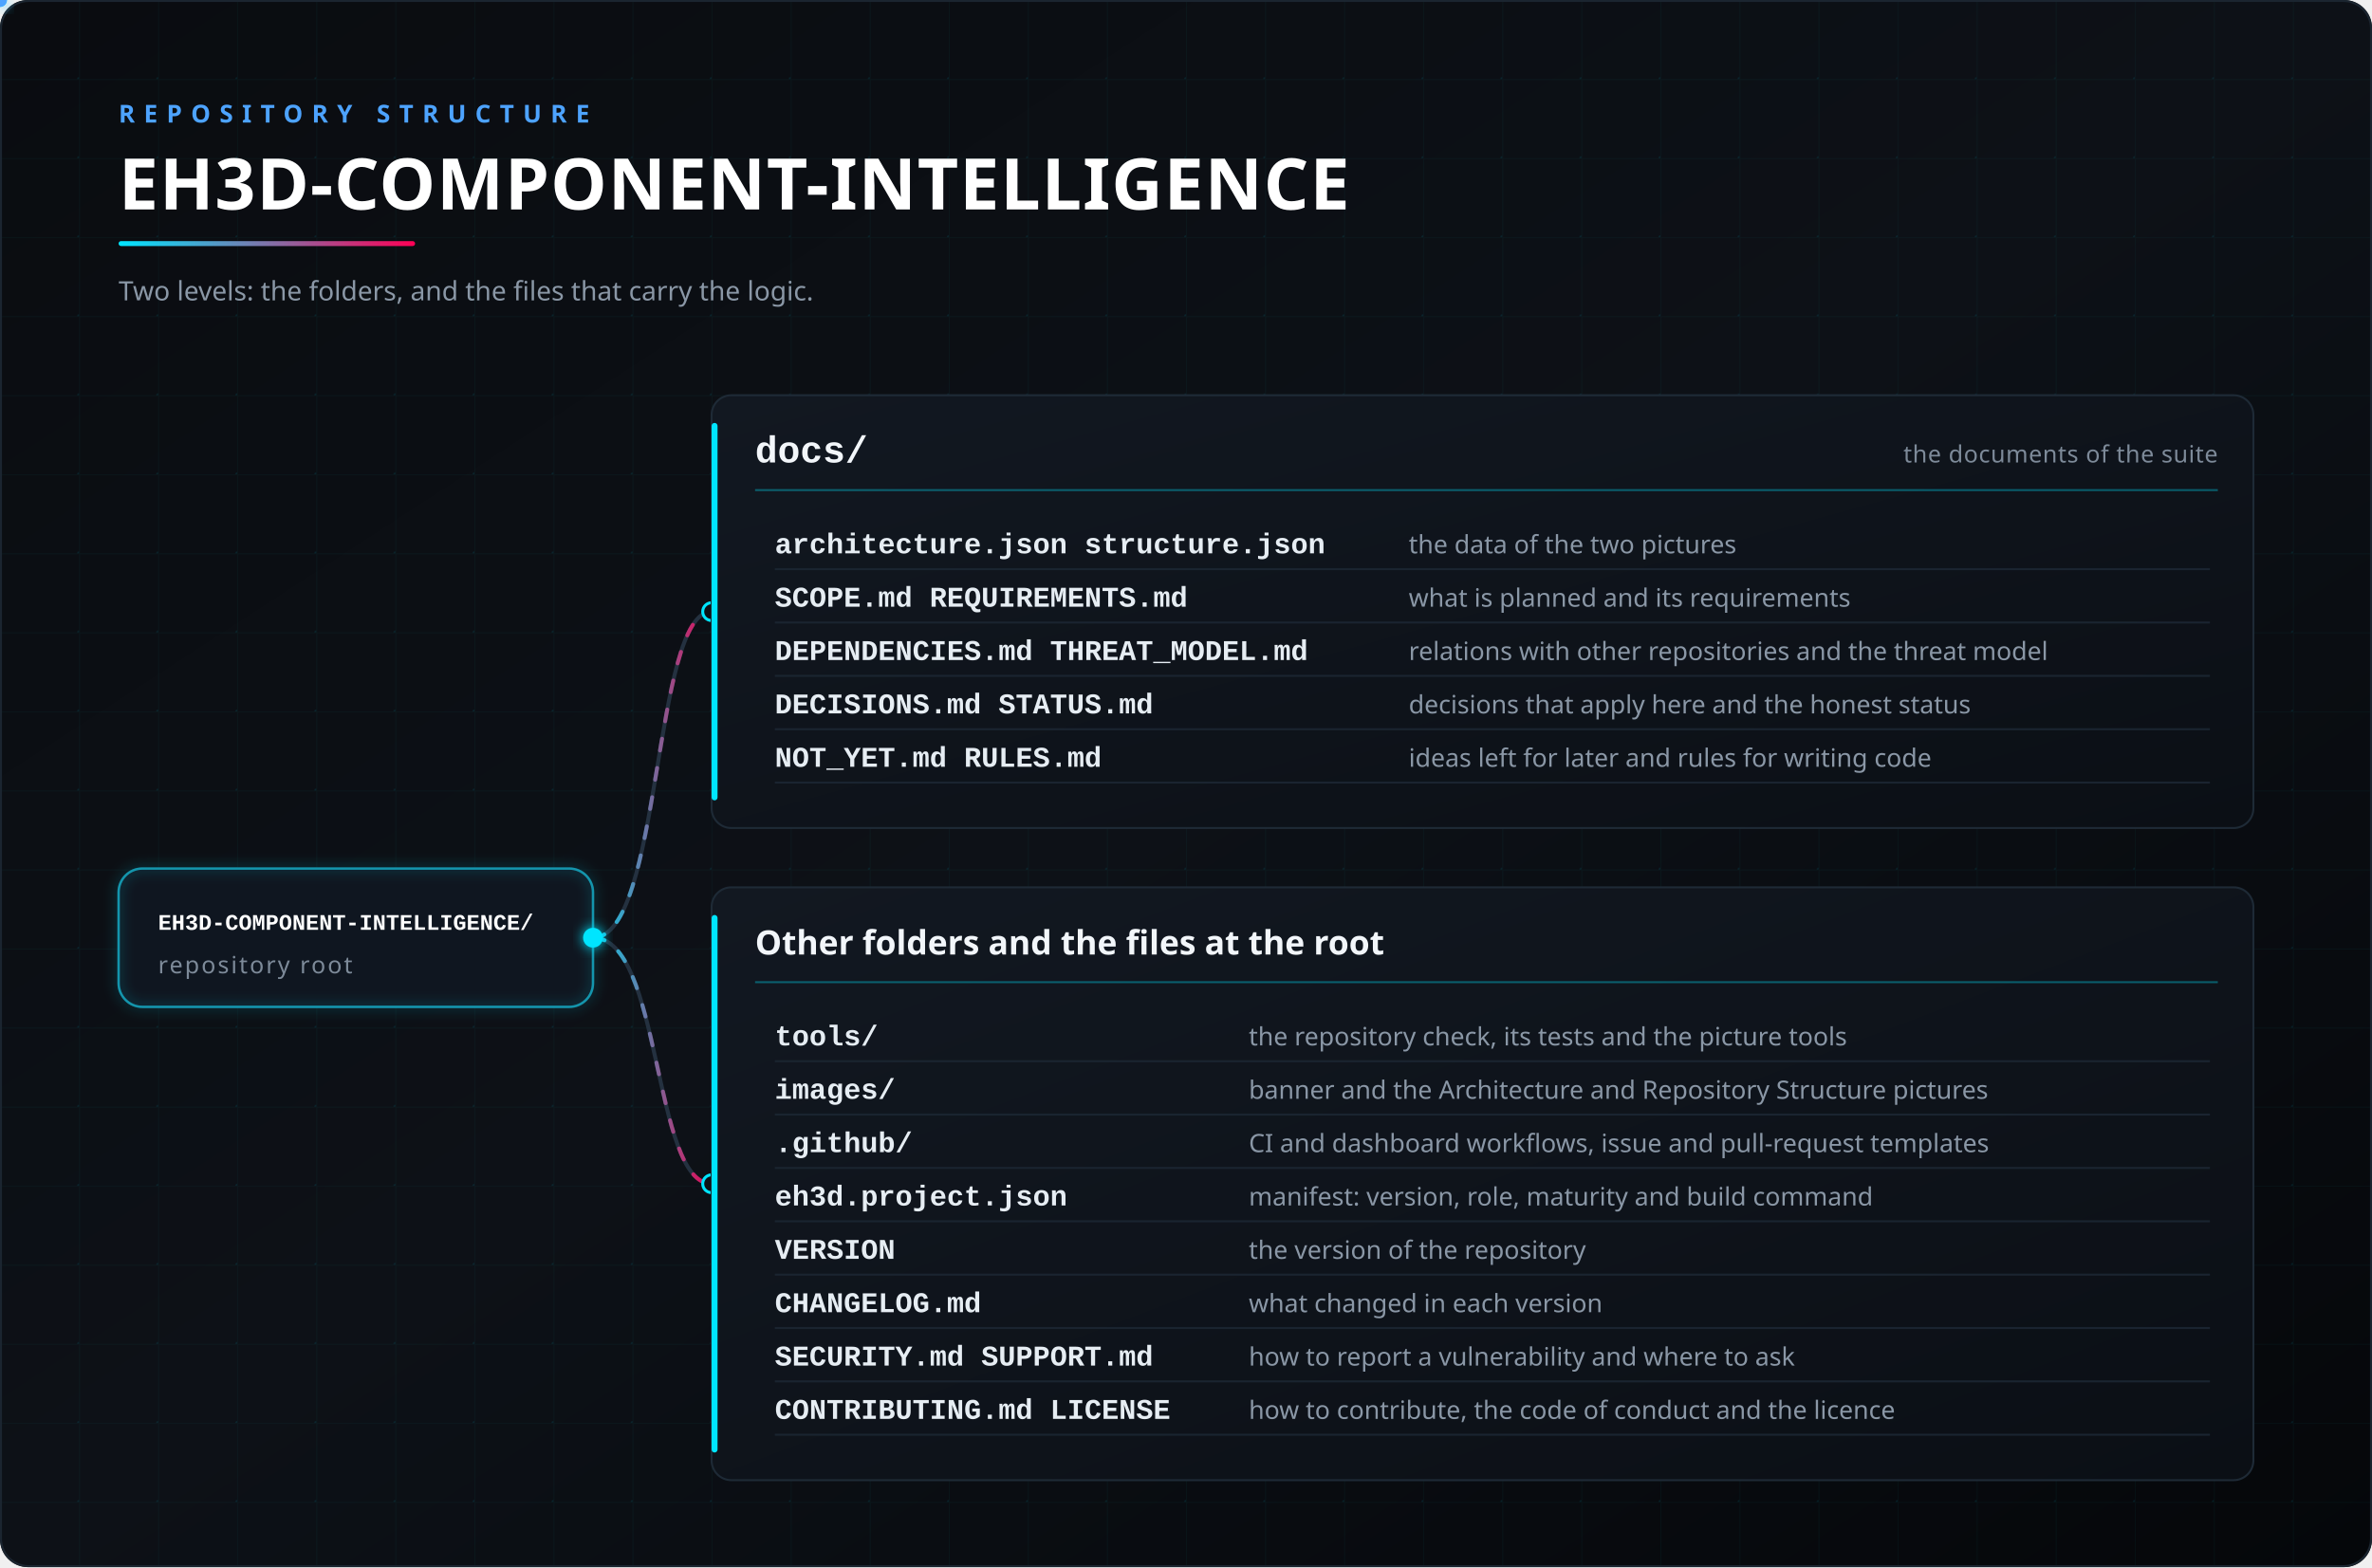
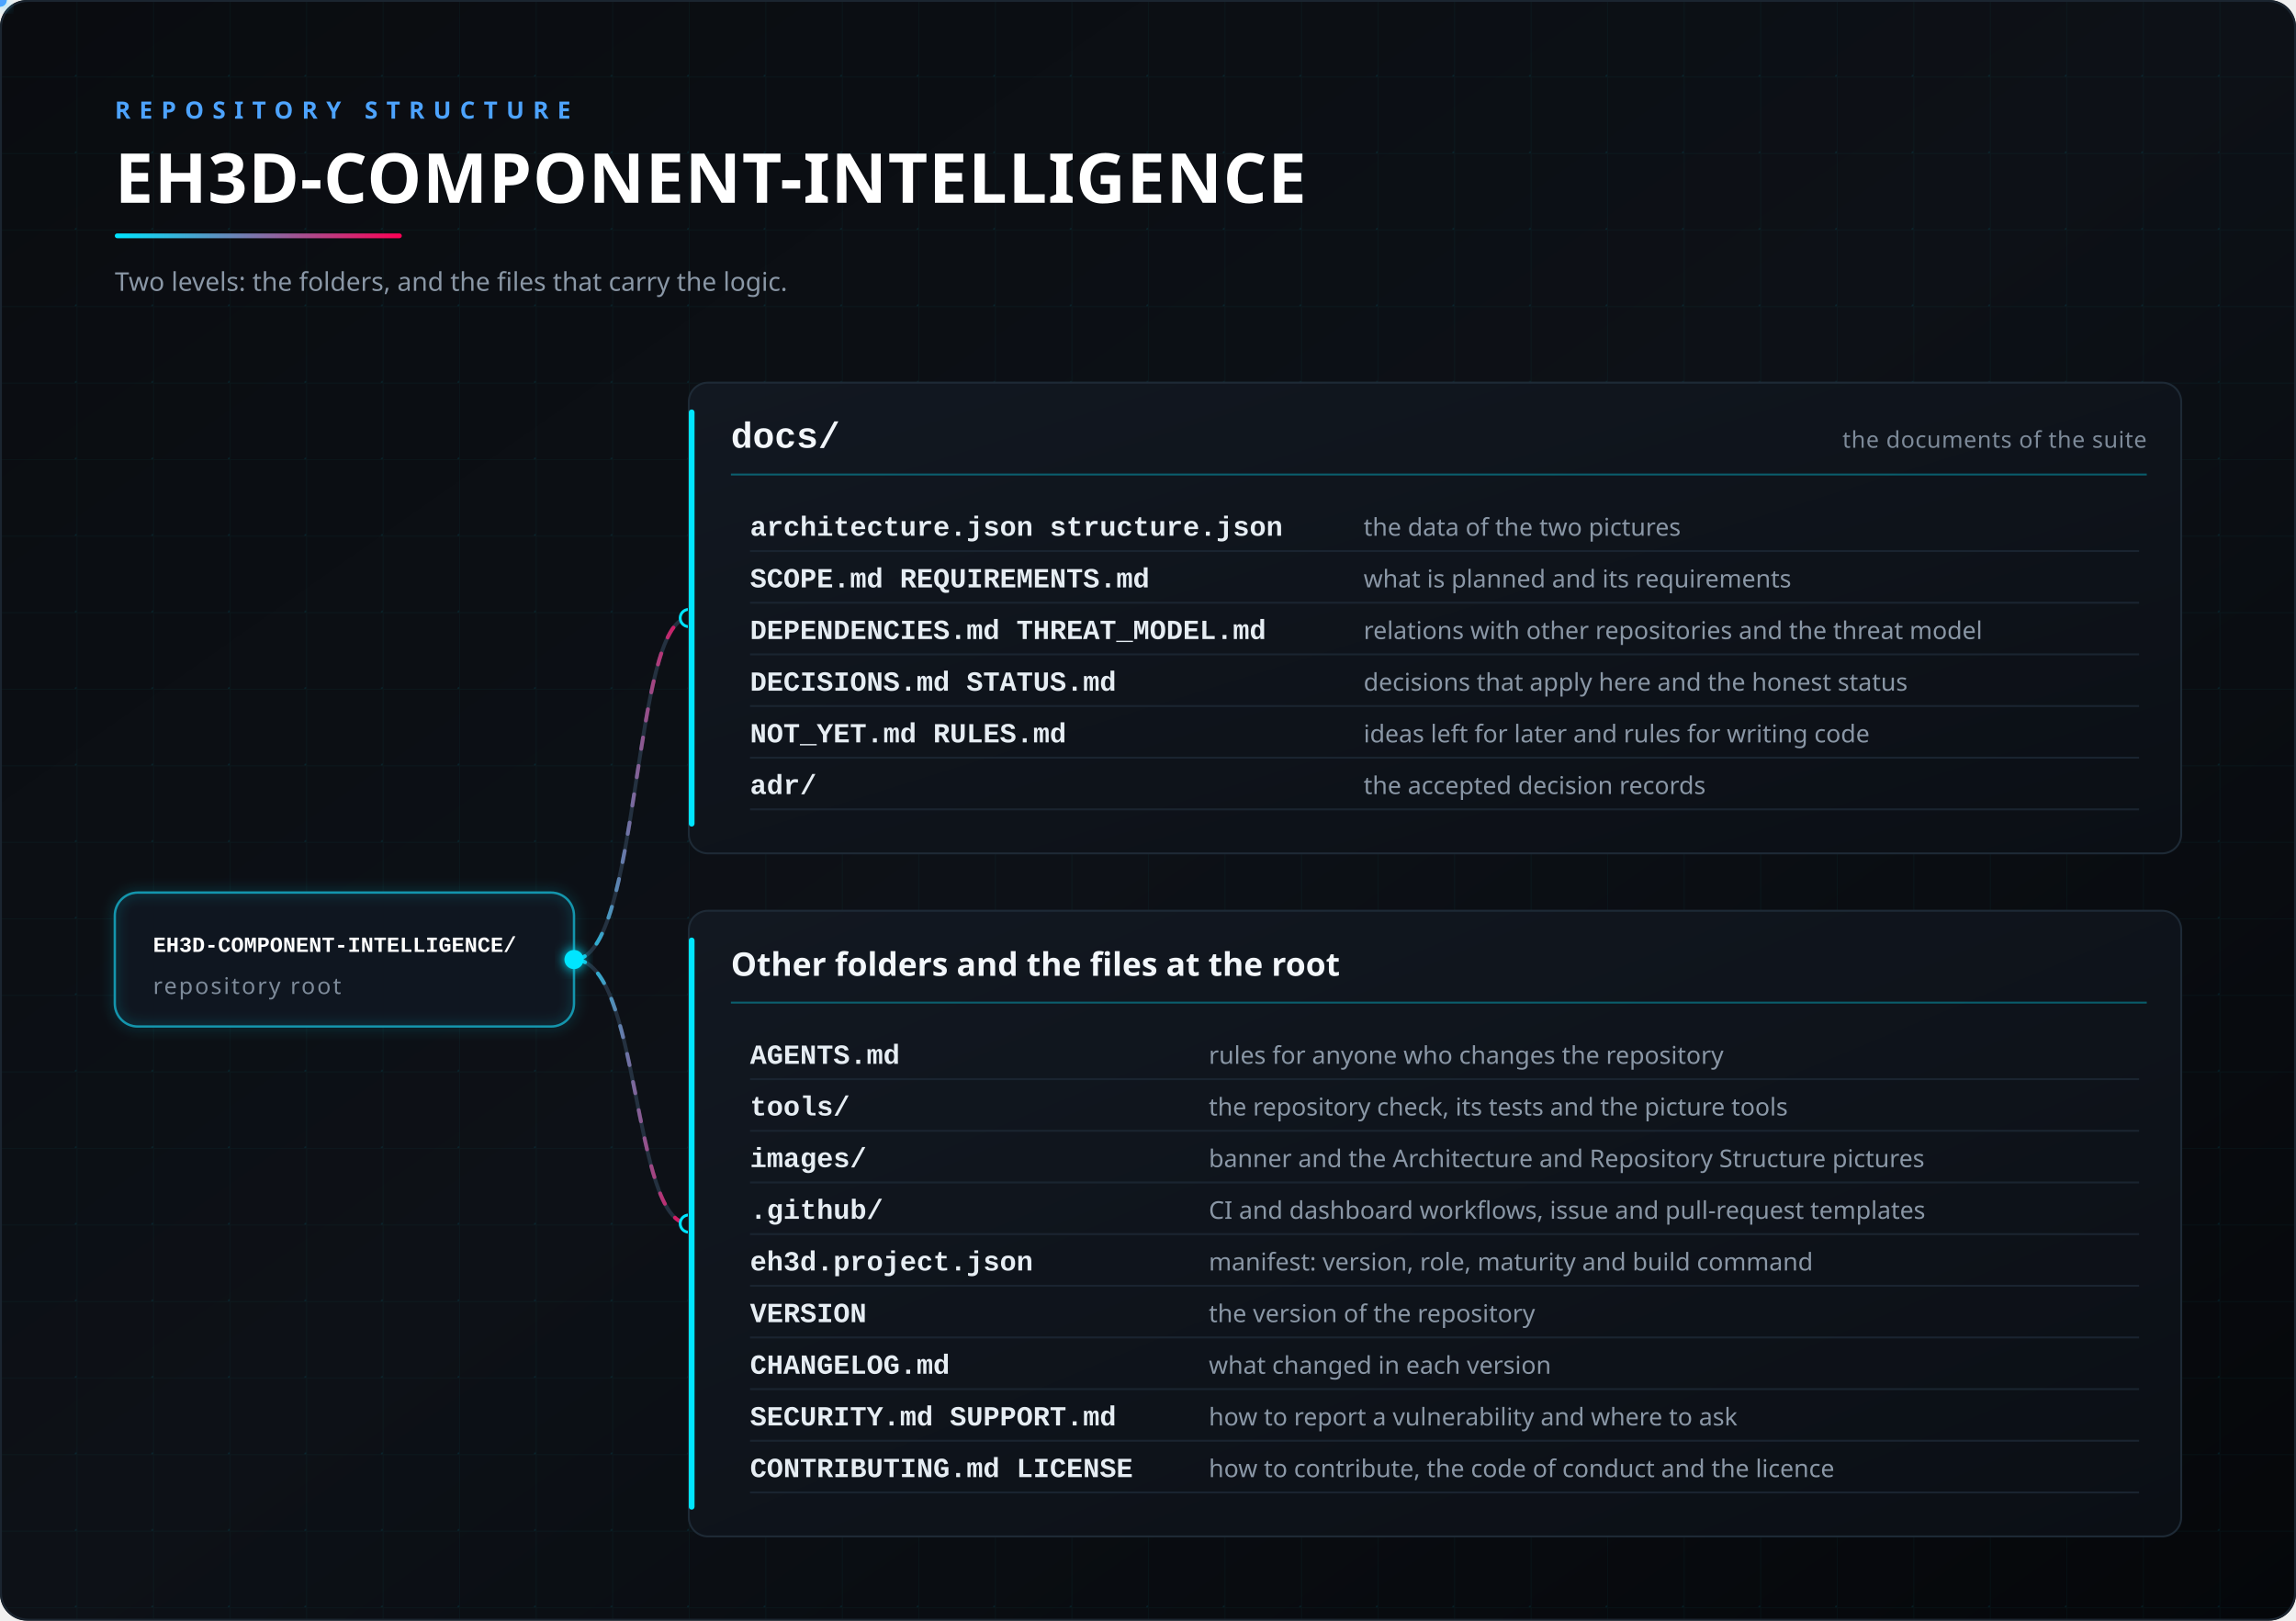
- <svg xmlns="http://www.w3.org/2000/svg" viewBox="0 0 1200 793" width="100%" role="img" aria-labelledby="t d">
+ <svg xmlns="http://www.w3.org/2000/svg" viewBox="0 0 1200 847" width="100%" role="img" aria-labelledby="t d">
  <defs>
    <linearGradient id="bg" x1="0" y1="0" x2="1" y2="1">
      <stop offset="0" stop-color="#0A0C10" />
      <stop offset="0.5" stop-color="#0D1117" />
      <stop offset="1" stop-color="#05070A" />
    </linearGradient>
    <linearGradient id="card" x1="0" y1="0" x2="1" y2="1">
      <stop offset="0" stop-color="#121821" />
      <stop offset="1" stop-color="#0B0F15" />
    </linearGradient>
    <linearGradient id="line" x1="0" y1="0" x2="1" y2="0">
      <stop offset="0" stop-color="#00E5FF" />
      <stop offset="1" stop-color="#FF0055" />
    </linearGradient>
    <filter id="glow" x="-50%" y="-50%" width="200%" height="200%">
      <feGaussianBlur stdDeviation="3" result="b" />
      <feMerge>
        <feMergeNode in="b" />
        <feMergeNode in="SourceGraphic" />
      </feMerge>
    </filter>
    <pattern id="grid" width="40" height="40" patternUnits="userSpaceOnUse">
      <path d="M40 0H0V40" fill="none" stroke="#00E5FF" stroke-opacity="0.035" />
      <circle cx="40" cy="40" r="1" fill="#00E5FF" fill-opacity="0.09" />
    </pattern>
  </defs>
-   <rect width="1200" height="793" rx="14" fill="url(#bg)" />
-   <rect width="1200" height="793" rx="14" fill="url(#grid)" />
-   <rect x="0.5" y="0.5" width="1199" height="792" rx="14" fill="none" stroke="#1B2530" />
+   <rect width="1200" height="847" rx="14" fill="url(#bg)" />
+   <rect width="1200" height="847" rx="14" fill="url(#grid)" />
+   <rect x="0.5" y="0.5" width="1199" height="846" rx="14" fill="none" stroke="#1B2530" />
  <text x="60" y="62" font-family="'Segoe UI','Noto Sans','Noto Sans CJK SC','Microsoft YaHei','Yu Gothic','Helvetica Neue',Helvetica,Arial,sans-serif" font-size="12.5" font-weight="600" fill="#4DA3FF" text-anchor="start" letter-spacing="4.5">REPOSITORY STRUCTURE</text>
  <text x="60" y="106" font-family="'Segoe UI','Noto Sans','Noto Sans CJK SC','Microsoft YaHei','Yu Gothic','Helvetica Neue',Helvetica,Arial,sans-serif" font-size="36" font-weight="700" fill="#FFFFFF" text-anchor="start" letter-spacing="0.5">EH3D-COMPONENT-INTELLIGENCE</text>
  <rect x="60" y="122" width="150" height="2.5" rx="1.25" fill="url(#line)">
    <animate attributeName="width" values="40;150;150" keyTimes="0;0.4;1" dur="3s" repeatCount="indefinite" />
  </rect>
  <text x="60" y="152" font-family="'Segoe UI','Noto Sans','Noto Sans CJK SC','Microsoft YaHei','Yu Gothic','Helvetica Neue',Helvetica,Arial,sans-serif" font-size="13.5" font-weight="400" fill="#8A97A6" text-anchor="start">Two levels: the folders, and the files that carry the logic.</text>
-   <path id="c0" d="M300,474.5 C335,474.5 330,309.5 360,309.5" fill="none" stroke="#243140" stroke-width="2" />
-   <path d="M300,474.5 C335,474.5 330,309.5 360,309.5" fill="none" stroke="url(#line)" stroke-width="2" stroke-linecap="round" stroke-dasharray="6 9" opacity="0.9">
+   <path id="c0" d="M300,501.5 C335,501.5 330,323 360,323" fill="none" stroke="#243140" stroke-width="2" />
+   <path d="M300,501.5 C335,501.5 330,323 360,323" fill="none" stroke="url(#line)" stroke-width="2" stroke-linecap="round" stroke-dasharray="6 9" opacity="0.9">
    <animate attributeName="stroke-dashoffset" from="0" to="-30" dur="1.6s" repeatCount="indefinite" />
  </path>
-   <circle cx="360" cy="309.5" r="4.5" fill="#0D1117" stroke="#00E5FF" stroke-width="1.5" />
-   <path id="c1" d="M300,474.5 C335,474.5 330,599 360,599" fill="none" stroke="#243140" stroke-width="2" />
-   <path d="M300,474.5 C335,474.5 330,599 360,599" fill="none" stroke="url(#line)" stroke-width="2" stroke-linecap="round" stroke-dasharray="6 9" opacity="0.9">
+   <circle cx="360" cy="323" r="4.5" fill="#0D1117" stroke="#00E5FF" stroke-width="1.5" />
+   <path id="c1" d="M300,501.5 C335,501.5 330,639.5 360,639.5" fill="none" stroke="#243140" stroke-width="2" />
+   <path d="M300,501.5 C335,501.5 330,639.5 360,639.5" fill="none" stroke="url(#line)" stroke-width="2" stroke-linecap="round" stroke-dasharray="6 9" opacity="0.9">
    <animate attributeName="stroke-dashoffset" from="0" to="-30" dur="1.6s" repeatCount="indefinite" />
  </path>
-   <circle cx="360" cy="599" r="4.5" fill="#0D1117" stroke="#00E5FF" stroke-width="1.5" />
+   <circle cx="360" cy="639.5" r="4.5" fill="#0D1117" stroke="#00E5FF" stroke-width="1.5" />
  <circle r="3.5" fill="#00E5FF" filter="url(#glow)">
    <animateMotion dur="3.4s" repeatCount="indefinite">
      <mpath href="#c0" />
    </animateMotion>
  </circle>
  <circle r="3.5" fill="#4DA3FF" filter="url(#glow)">
    <animateMotion dur="4.2s" repeatCount="indefinite">
      <mpath href="#c1" />
    </animateMotion>
  </circle>
-   <rect x="60" y="439.5" width="240" height="70" rx="12" fill="#0F1620" stroke="#2A3A4C" stroke-width="1.2" />
-   <rect x="60" y="439.5" width="240" height="70" rx="12" fill="none" stroke="#00E5FF" stroke-opacity="0.5" stroke-width="1.2" filter="url(#glow)">
+   <rect x="60" y="466.5" width="240" height="70" rx="12" fill="#0F1620" stroke="#2A3A4C" stroke-width="1.2" />
+   <rect x="60" y="466.5" width="240" height="70" rx="12" fill="none" stroke="#00E5FF" stroke-opacity="0.5" stroke-width="1.2" filter="url(#glow)">
    <animate attributeName="stroke-opacity" values="0.15;0.6;0.15" dur="3.6s" repeatCount="indefinite" />
  </rect>
-   <text x="80" y="470.5" font-family="'JetBrains Mono','Cascadia Code','SFMono-Regular',Consolas,'Liberation Mono',monospace" font-size="11.3" font-weight="700" fill="#FFFFFF" text-anchor="start">EH3D-COMPONENT-INTELLIGENCE/</text>
-   <text x="80" y="492.5" font-family="'Segoe UI','Noto Sans','Noto Sans CJK SC','Microsoft YaHei','Yu Gothic','Helvetica Neue',Helvetica,Arial,sans-serif" font-size="12" font-weight="400" fill="#7D8A99" text-anchor="start" letter-spacing="1">repository root</text>
-   <circle cx="300" cy="474.5" r="5" fill="#00E5FF" filter="url(#glow)" />
-   <rect x="360" y="200" width="780" height="219" rx="10" fill="url(#card)" stroke="#1E2A36" stroke-width="1" />
-   <rect x="360" y="214" width="3" height="191" rx="1.5" fill="#00E5FF">
+   <text x="80" y="497.5" font-family="'JetBrains Mono','Cascadia Code','SFMono-Regular',Consolas,'Liberation Mono',monospace" font-size="11.3" font-weight="700" fill="#FFFFFF" text-anchor="start">EH3D-COMPONENT-INTELLIGENCE/</text>
+   <text x="80" y="519.5" font-family="'Segoe UI','Noto Sans','Noto Sans CJK SC','Microsoft YaHei','Yu Gothic','Helvetica Neue',Helvetica,Arial,sans-serif" font-size="12" font-weight="400" fill="#7D8A99" text-anchor="start" letter-spacing="1">repository root</text>
+   <circle cx="300" cy="501.5" r="5" fill="#00E5FF" filter="url(#glow)" />
+   <rect x="360" y="200" width="780" height="246" rx="10" fill="url(#card)" stroke="#1E2A36" stroke-width="1" />
+   <rect x="360" y="214" width="3" height="218" rx="1.5" fill="#00E5FF">
    <animate attributeName="opacity" values="0.55;1;0.55" dur="4s" begin="0s" repeatCount="indefinite" />
  </rect>
  <text x="382" y="234" font-family="'JetBrains Mono','Cascadia Code','SFMono-Regular',Consolas,'Liberation Mono',monospace" font-size="19" font-weight="700" fill="#F2F6FA" text-anchor="start">docs/</text>
  <text x="1122" y="234" font-family="'Segoe UI','Noto Sans','Noto Sans CJK SC','Microsoft YaHei','Yu Gothic','Helvetica Neue',Helvetica,Arial,sans-serif" font-size="12" font-weight="400" fill="#7D8A99" text-anchor="end" letter-spacing="0.3">the documents of the suite</text>
  <line x1="382" y1="248" x2="1122" y2="248" stroke="#00E5FF" stroke-opacity="0.35" stroke-width="1" />
  <text x="392" y="280" font-family="'JetBrains Mono','Cascadia Code','SFMono-Regular',Consolas,'Liberation Mono',monospace" font-size="14.5" font-weight="600" fill="#E6EDF3" text-anchor="start">architecture.json  structure.json</text>
  <text x="712.67" y="280" font-family="'Segoe UI','Noto Sans','Noto Sans CJK SC','Microsoft YaHei','Yu Gothic','Helvetica Neue',Helvetica,Arial,sans-serif" font-size="12.8" font-weight="400" fill="#8A97A6" text-anchor="start">the data of the two pictures</text>
  <line x1="392" y1="288" x2="1118" y2="288" stroke="#1A2430" stroke-width="1" />
  <text x="392" y="307" font-family="'JetBrains Mono','Cascadia Code','SFMono-Regular',Consolas,'Liberation Mono',monospace" font-size="14.5" font-weight="600" fill="#E6EDF3" text-anchor="start">SCOPE.md  REQUIREMENTS.md</text>
  <text x="712.67" y="307" font-family="'Segoe UI','Noto Sans','Noto Sans CJK SC','Microsoft YaHei','Yu Gothic','Helvetica Neue',Helvetica,Arial,sans-serif" font-size="12.8" font-weight="400" fill="#8A97A6" text-anchor="start">what is planned and its requirements</text>
  <line x1="392" y1="315" x2="1118" y2="315" stroke="#1A2430" stroke-width="1" />
  <text x="392" y="334" font-family="'JetBrains Mono','Cascadia Code','SFMono-Regular',Consolas,'Liberation Mono',monospace" font-size="14.5" font-weight="600" fill="#E6EDF3" text-anchor="start">DEPENDENCIES.md  THREAT_MODEL.md</text>
  <text x="712.67" y="334" font-family="'Segoe UI','Noto Sans','Noto Sans CJK SC','Microsoft YaHei','Yu Gothic','Helvetica Neue',Helvetica,Arial,sans-serif" font-size="12.8" font-weight="400" fill="#8A97A6" text-anchor="start">relations with other repositories and the threat model</text>
  <line x1="392" y1="342" x2="1118" y2="342" stroke="#1A2430" stroke-width="1" />
  <text x="392" y="361" font-family="'JetBrains Mono','Cascadia Code','SFMono-Regular',Consolas,'Liberation Mono',monospace" font-size="14.5" font-weight="600" fill="#E6EDF3" text-anchor="start">DECISIONS.md  STATUS.md</text>
  <text x="712.67" y="361" font-family="'Segoe UI','Noto Sans','Noto Sans CJK SC','Microsoft YaHei','Yu Gothic','Helvetica Neue',Helvetica,Arial,sans-serif" font-size="12.8" font-weight="400" fill="#8A97A6" text-anchor="start">decisions that apply here and the honest status</text>
  <line x1="392" y1="369" x2="1118" y2="369" stroke="#1A2430" stroke-width="1" />
  <text x="392" y="388" font-family="'JetBrains Mono','Cascadia Code','SFMono-Regular',Consolas,'Liberation Mono',monospace" font-size="14.5" font-weight="600" fill="#E6EDF3" text-anchor="start">NOT_YET.md  RULES.md</text>
  <text x="712.67" y="388" font-family="'Segoe UI','Noto Sans','Noto Sans CJK SC','Microsoft YaHei','Yu Gothic','Helvetica Neue',Helvetica,Arial,sans-serif" font-size="12.8" font-weight="400" fill="#8A97A6" text-anchor="start">ideas left for later and rules for writing code</text>
  <line x1="392" y1="396" x2="1118" y2="396" stroke="#1A2430" stroke-width="1" />
-   <rect x="360" y="449" width="780" height="300" rx="10" fill="url(#card)" stroke="#1E2A36" stroke-width="1" />
-   <rect x="360" y="463" width="3" height="272" rx="1.5" fill="#00E5FF">
+   <text x="392" y="415" font-family="'JetBrains Mono','Cascadia Code','SFMono-Regular',Consolas,'Liberation Mono',monospace" font-size="14.5" font-weight="600" fill="#E6EDF3" text-anchor="start">adr/</text>
+   <text x="712.67" y="415" font-family="'Segoe UI','Noto Sans','Noto Sans CJK SC','Microsoft YaHei','Yu Gothic','Helvetica Neue',Helvetica,Arial,sans-serif" font-size="12.8" font-weight="400" fill="#8A97A6" text-anchor="start">the accepted decision records</text>
+   <line x1="392" y1="423" x2="1118" y2="423" stroke="#1A2430" stroke-width="1" />
+   <rect x="360" y="476" width="780" height="327" rx="10" fill="url(#card)" stroke="#1E2A36" stroke-width="1" />
+   <rect x="360" y="490" width="3" height="299" rx="1.5" fill="#00E5FF">
    <animate attributeName="opacity" values="0.55;1;0.55" dur="4s" begin="0.6s" repeatCount="indefinite" />
  </rect>
-   <text x="382" y="483" font-family="'Segoe UI','Noto Sans','Noto Sans CJK SC','Microsoft YaHei','Yu Gothic','Helvetica Neue',Helvetica,Arial,sans-serif" font-size="17" font-weight="700" fill="#F2F6FA" text-anchor="start">Other folders and the files at the root</text>
-   <line x1="382" y1="497" x2="1122" y2="497" stroke="#00E5FF" stroke-opacity="0.35" stroke-width="1" />
-   <text x="392" y="529" font-family="'JetBrains Mono','Cascadia Code','SFMono-Regular',Consolas,'Liberation Mono',monospace" font-size="14.5" font-weight="600" fill="#E6EDF3" text-anchor="start">tools/</text>
-   <text x="631.76" y="529" font-family="'Segoe UI','Noto Sans','Noto Sans CJK SC','Microsoft YaHei','Yu Gothic','Helvetica Neue',Helvetica,Arial,sans-serif" font-size="12.8" font-weight="400" fill="#8A97A6" text-anchor="start">the repository check, its tests and the picture tools</text>
-   <line x1="392" y1="537" x2="1118" y2="537" stroke="#1A2430" stroke-width="1" />
-   <text x="392" y="556" font-family="'JetBrains Mono','Cascadia Code','SFMono-Regular',Consolas,'Liberation Mono',monospace" font-size="14.5" font-weight="600" fill="#E6EDF3" text-anchor="start">images/</text>
-   <text x="631.76" y="556" font-family="'Segoe UI','Noto Sans','Noto Sans CJK SC','Microsoft YaHei','Yu Gothic','Helvetica Neue',Helvetica,Arial,sans-serif" font-size="12.8" font-weight="400" fill="#8A97A6" text-anchor="start">banner and the Architecture and Repository Structure pictures</text>
+   <text x="382" y="510" font-family="'Segoe UI','Noto Sans','Noto Sans CJK SC','Microsoft YaHei','Yu Gothic','Helvetica Neue',Helvetica,Arial,sans-serif" font-size="17" font-weight="700" fill="#F2F6FA" text-anchor="start">Other folders and the files at the root</text>
+   <line x1="382" y1="524" x2="1122" y2="524" stroke="#00E5FF" stroke-opacity="0.35" stroke-width="1" />
+   <text x="392" y="556" font-family="'JetBrains Mono','Cascadia Code','SFMono-Regular',Consolas,'Liberation Mono',monospace" font-size="14.5" font-weight="600" fill="#E6EDF3" text-anchor="start">AGENTS.md</text>
+   <text x="631.76" y="556" font-family="'Segoe UI','Noto Sans','Noto Sans CJK SC','Microsoft YaHei','Yu Gothic','Helvetica Neue',Helvetica,Arial,sans-serif" font-size="12.8" font-weight="400" fill="#8A97A6" text-anchor="start">rules for anyone who changes the repository</text>
  <line x1="392" y1="564" x2="1118" y2="564" stroke="#1A2430" stroke-width="1" />
-   <text x="392" y="583" font-family="'JetBrains Mono','Cascadia Code','SFMono-Regular',Consolas,'Liberation Mono',monospace" font-size="14.5" font-weight="600" fill="#E6EDF3" text-anchor="start">.github/</text>
-   <text x="631.76" y="583" font-family="'Segoe UI','Noto Sans','Noto Sans CJK SC','Microsoft YaHei','Yu Gothic','Helvetica Neue',Helvetica,Arial,sans-serif" font-size="12.8" font-weight="400" fill="#8A97A6" text-anchor="start">CI and dashboard workflows, issue and pull-request templates</text>
+   <text x="392" y="583" font-family="'JetBrains Mono','Cascadia Code','SFMono-Regular',Consolas,'Liberation Mono',monospace" font-size="14.5" font-weight="600" fill="#E6EDF3" text-anchor="start">tools/</text>
+   <text x="631.76" y="583" font-family="'Segoe UI','Noto Sans','Noto Sans CJK SC','Microsoft YaHei','Yu Gothic','Helvetica Neue',Helvetica,Arial,sans-serif" font-size="12.8" font-weight="400" fill="#8A97A6" text-anchor="start">the repository check, its tests and the picture tools</text>
  <line x1="392" y1="591" x2="1118" y2="591" stroke="#1A2430" stroke-width="1" />
-   <text x="392" y="610" font-family="'JetBrains Mono','Cascadia Code','SFMono-Regular',Consolas,'Liberation Mono',monospace" font-size="14.5" font-weight="600" fill="#E6EDF3" text-anchor="start">eh3d.project.json</text>
-   <text x="631.76" y="610" font-family="'Segoe UI','Noto Sans','Noto Sans CJK SC','Microsoft YaHei','Yu Gothic','Helvetica Neue',Helvetica,Arial,sans-serif" font-size="12.8" font-weight="400" fill="#8A97A6" text-anchor="start">manifest: version, role, maturity and build command</text>
+   <text x="392" y="610" font-family="'JetBrains Mono','Cascadia Code','SFMono-Regular',Consolas,'Liberation Mono',monospace" font-size="14.5" font-weight="600" fill="#E6EDF3" text-anchor="start">images/</text>
+   <text x="631.76" y="610" font-family="'Segoe UI','Noto Sans','Noto Sans CJK SC','Microsoft YaHei','Yu Gothic','Helvetica Neue',Helvetica,Arial,sans-serif" font-size="12.8" font-weight="400" fill="#8A97A6" text-anchor="start">banner and the Architecture and Repository Structure pictures</text>
  <line x1="392" y1="618" x2="1118" y2="618" stroke="#1A2430" stroke-width="1" />
-   <text x="392" y="637" font-family="'JetBrains Mono','Cascadia Code','SFMono-Regular',Consolas,'Liberation Mono',monospace" font-size="14.5" font-weight="600" fill="#E6EDF3" text-anchor="start">VERSION</text>
-   <text x="631.76" y="637" font-family="'Segoe UI','Noto Sans','Noto Sans CJK SC','Microsoft YaHei','Yu Gothic','Helvetica Neue',Helvetica,Arial,sans-serif" font-size="12.8" font-weight="400" fill="#8A97A6" text-anchor="start">the version of the repository</text>
+   <text x="392" y="637" font-family="'JetBrains Mono','Cascadia Code','SFMono-Regular',Consolas,'Liberation Mono',monospace" font-size="14.5" font-weight="600" fill="#E6EDF3" text-anchor="start">.github/</text>
+   <text x="631.76" y="637" font-family="'Segoe UI','Noto Sans','Noto Sans CJK SC','Microsoft YaHei','Yu Gothic','Helvetica Neue',Helvetica,Arial,sans-serif" font-size="12.8" font-weight="400" fill="#8A97A6" text-anchor="start">CI and dashboard workflows, issue and pull-request templates</text>
  <line x1="392" y1="645" x2="1118" y2="645" stroke="#1A2430" stroke-width="1" />
-   <text x="392" y="664" font-family="'JetBrains Mono','Cascadia Code','SFMono-Regular',Consolas,'Liberation Mono',monospace" font-size="14.5" font-weight="600" fill="#E6EDF3" text-anchor="start">CHANGELOG.md</text>
-   <text x="631.76" y="664" font-family="'Segoe UI','Noto Sans','Noto Sans CJK SC','Microsoft YaHei','Yu Gothic','Helvetica Neue',Helvetica,Arial,sans-serif" font-size="12.8" font-weight="400" fill="#8A97A6" text-anchor="start">what changed in each version</text>
+   <text x="392" y="664" font-family="'JetBrains Mono','Cascadia Code','SFMono-Regular',Consolas,'Liberation Mono',monospace" font-size="14.5" font-weight="600" fill="#E6EDF3" text-anchor="start">eh3d.project.json</text>
+   <text x="631.76" y="664" font-family="'Segoe UI','Noto Sans','Noto Sans CJK SC','Microsoft YaHei','Yu Gothic','Helvetica Neue',Helvetica,Arial,sans-serif" font-size="12.8" font-weight="400" fill="#8A97A6" text-anchor="start">manifest: version, role, maturity and build command</text>
  <line x1="392" y1="672" x2="1118" y2="672" stroke="#1A2430" stroke-width="1" />
-   <text x="392" y="691" font-family="'JetBrains Mono','Cascadia Code','SFMono-Regular',Consolas,'Liberation Mono',monospace" font-size="14.5" font-weight="600" fill="#E6EDF3" text-anchor="start">SECURITY.md  SUPPORT.md</text>
-   <text x="631.76" y="691" font-family="'Segoe UI','Noto Sans','Noto Sans CJK SC','Microsoft YaHei','Yu Gothic','Helvetica Neue',Helvetica,Arial,sans-serif" font-size="12.8" font-weight="400" fill="#8A97A6" text-anchor="start">how to report a vulnerability and where to ask</text>
+   <text x="392" y="691" font-family="'JetBrains Mono','Cascadia Code','SFMono-Regular',Consolas,'Liberation Mono',monospace" font-size="14.5" font-weight="600" fill="#E6EDF3" text-anchor="start">VERSION</text>
+   <text x="631.76" y="691" font-family="'Segoe UI','Noto Sans','Noto Sans CJK SC','Microsoft YaHei','Yu Gothic','Helvetica Neue',Helvetica,Arial,sans-serif" font-size="12.8" font-weight="400" fill="#8A97A6" text-anchor="start">the version of the repository</text>
  <line x1="392" y1="699" x2="1118" y2="699" stroke="#1A2430" stroke-width="1" />
-   <text x="392" y="718" font-family="'JetBrains Mono','Cascadia Code','SFMono-Regular',Consolas,'Liberation Mono',monospace" font-size="14.5" font-weight="600" fill="#E6EDF3" text-anchor="start">CONTRIBUTING.md  LICENSE</text>
-   <text x="631.76" y="718" font-family="'Segoe UI','Noto Sans','Noto Sans CJK SC','Microsoft YaHei','Yu Gothic','Helvetica Neue',Helvetica,Arial,sans-serif" font-size="12.8" font-weight="400" fill="#8A97A6" text-anchor="start">how to contribute, the code of conduct and the licence</text>
+   <text x="392" y="718" font-family="'JetBrains Mono','Cascadia Code','SFMono-Regular',Consolas,'Liberation Mono',monospace" font-size="14.5" font-weight="600" fill="#E6EDF3" text-anchor="start">CHANGELOG.md</text>
+   <text x="631.76" y="718" font-family="'Segoe UI','Noto Sans','Noto Sans CJK SC','Microsoft YaHei','Yu Gothic','Helvetica Neue',Helvetica,Arial,sans-serif" font-size="12.8" font-weight="400" fill="#8A97A6" text-anchor="start">what changed in each version</text>
  <line x1="392" y1="726" x2="1118" y2="726" stroke="#1A2430" stroke-width="1" />
+   <text x="392" y="745" font-family="'JetBrains Mono','Cascadia Code','SFMono-Regular',Consolas,'Liberation Mono',monospace" font-size="14.5" font-weight="600" fill="#E6EDF3" text-anchor="start">SECURITY.md  SUPPORT.md</text>
+   <text x="631.76" y="745" font-family="'Segoe UI','Noto Sans','Noto Sans CJK SC','Microsoft YaHei','Yu Gothic','Helvetica Neue',Helvetica,Arial,sans-serif" font-size="12.8" font-weight="400" fill="#8A97A6" text-anchor="start">how to report a vulnerability and where to ask</text>
+   <line x1="392" y1="753" x2="1118" y2="753" stroke="#1A2430" stroke-width="1" />
+   <text x="392" y="772" font-family="'JetBrains Mono','Cascadia Code','SFMono-Regular',Consolas,'Liberation Mono',monospace" font-size="14.5" font-weight="600" fill="#E6EDF3" text-anchor="start">CONTRIBUTING.md  LICENSE</text>
+   <text x="631.76" y="772" font-family="'Segoe UI','Noto Sans','Noto Sans CJK SC','Microsoft YaHei','Yu Gothic','Helvetica Neue',Helvetica,Arial,sans-serif" font-size="12.8" font-weight="400" fill="#8A97A6" text-anchor="start">how to contribute, the code of conduct and the licence</text>
+   <line x1="392" y1="780" x2="1118" y2="780" stroke="#1A2430" stroke-width="1" />
</svg>
